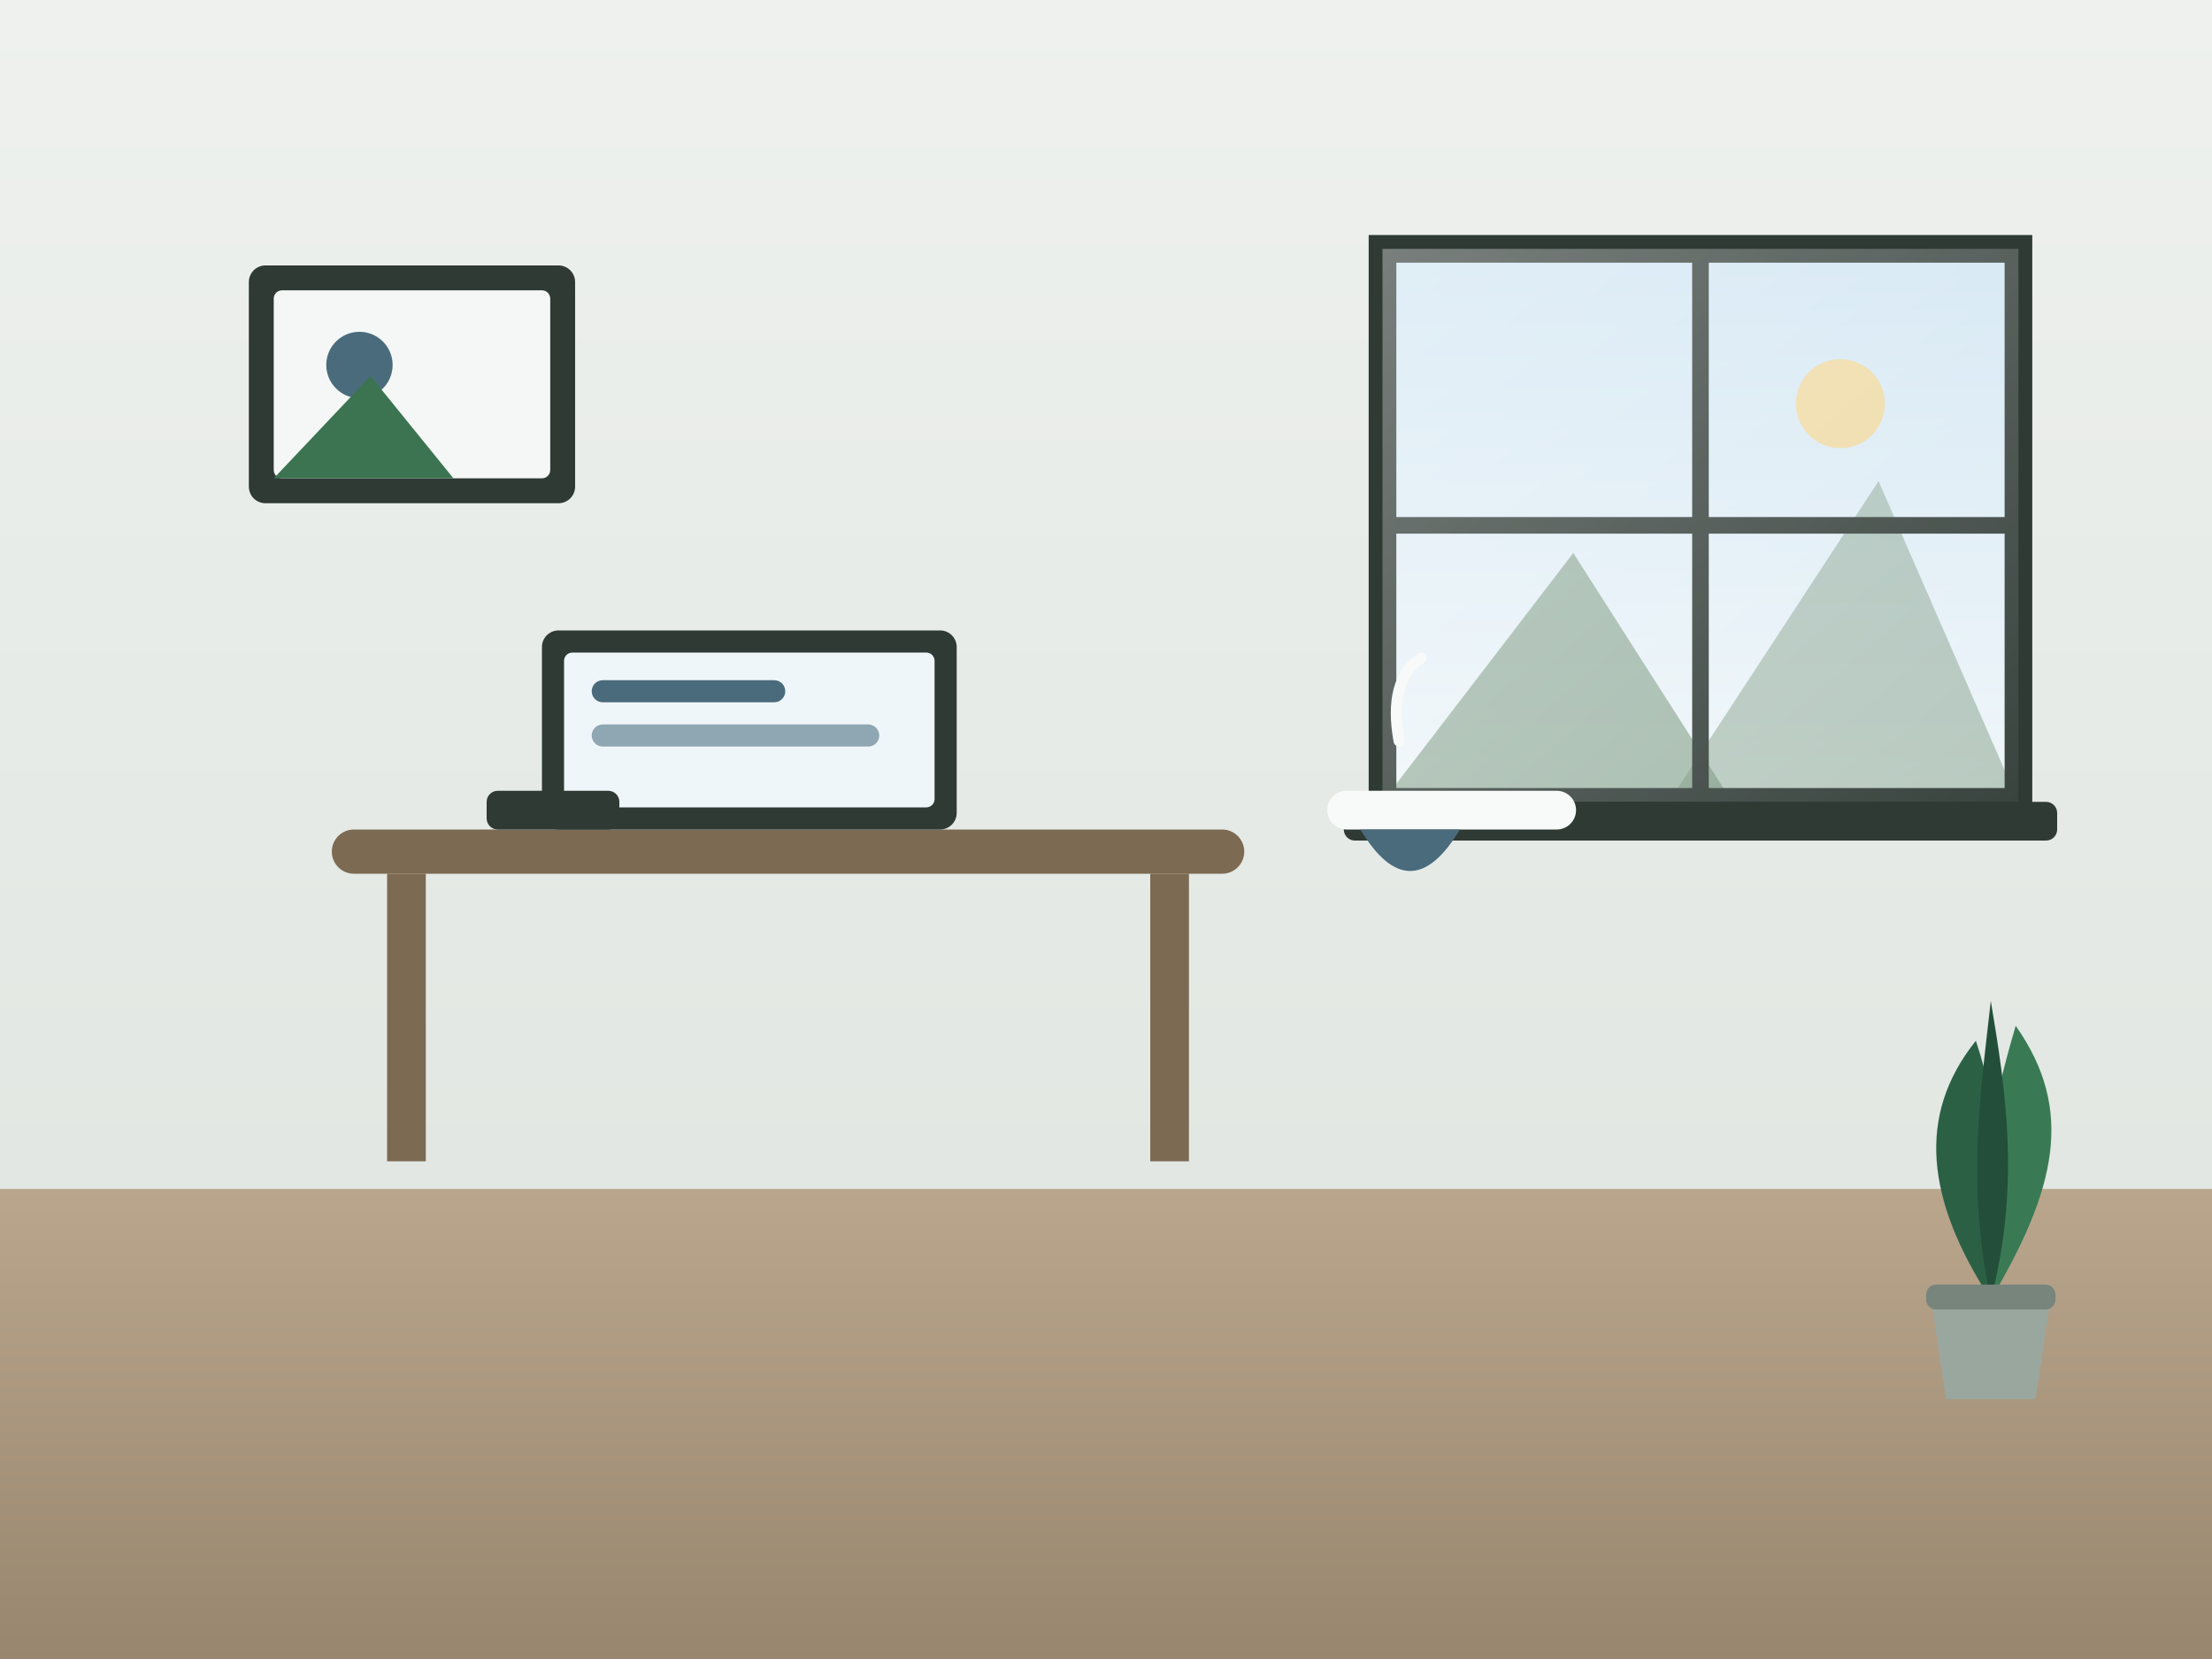
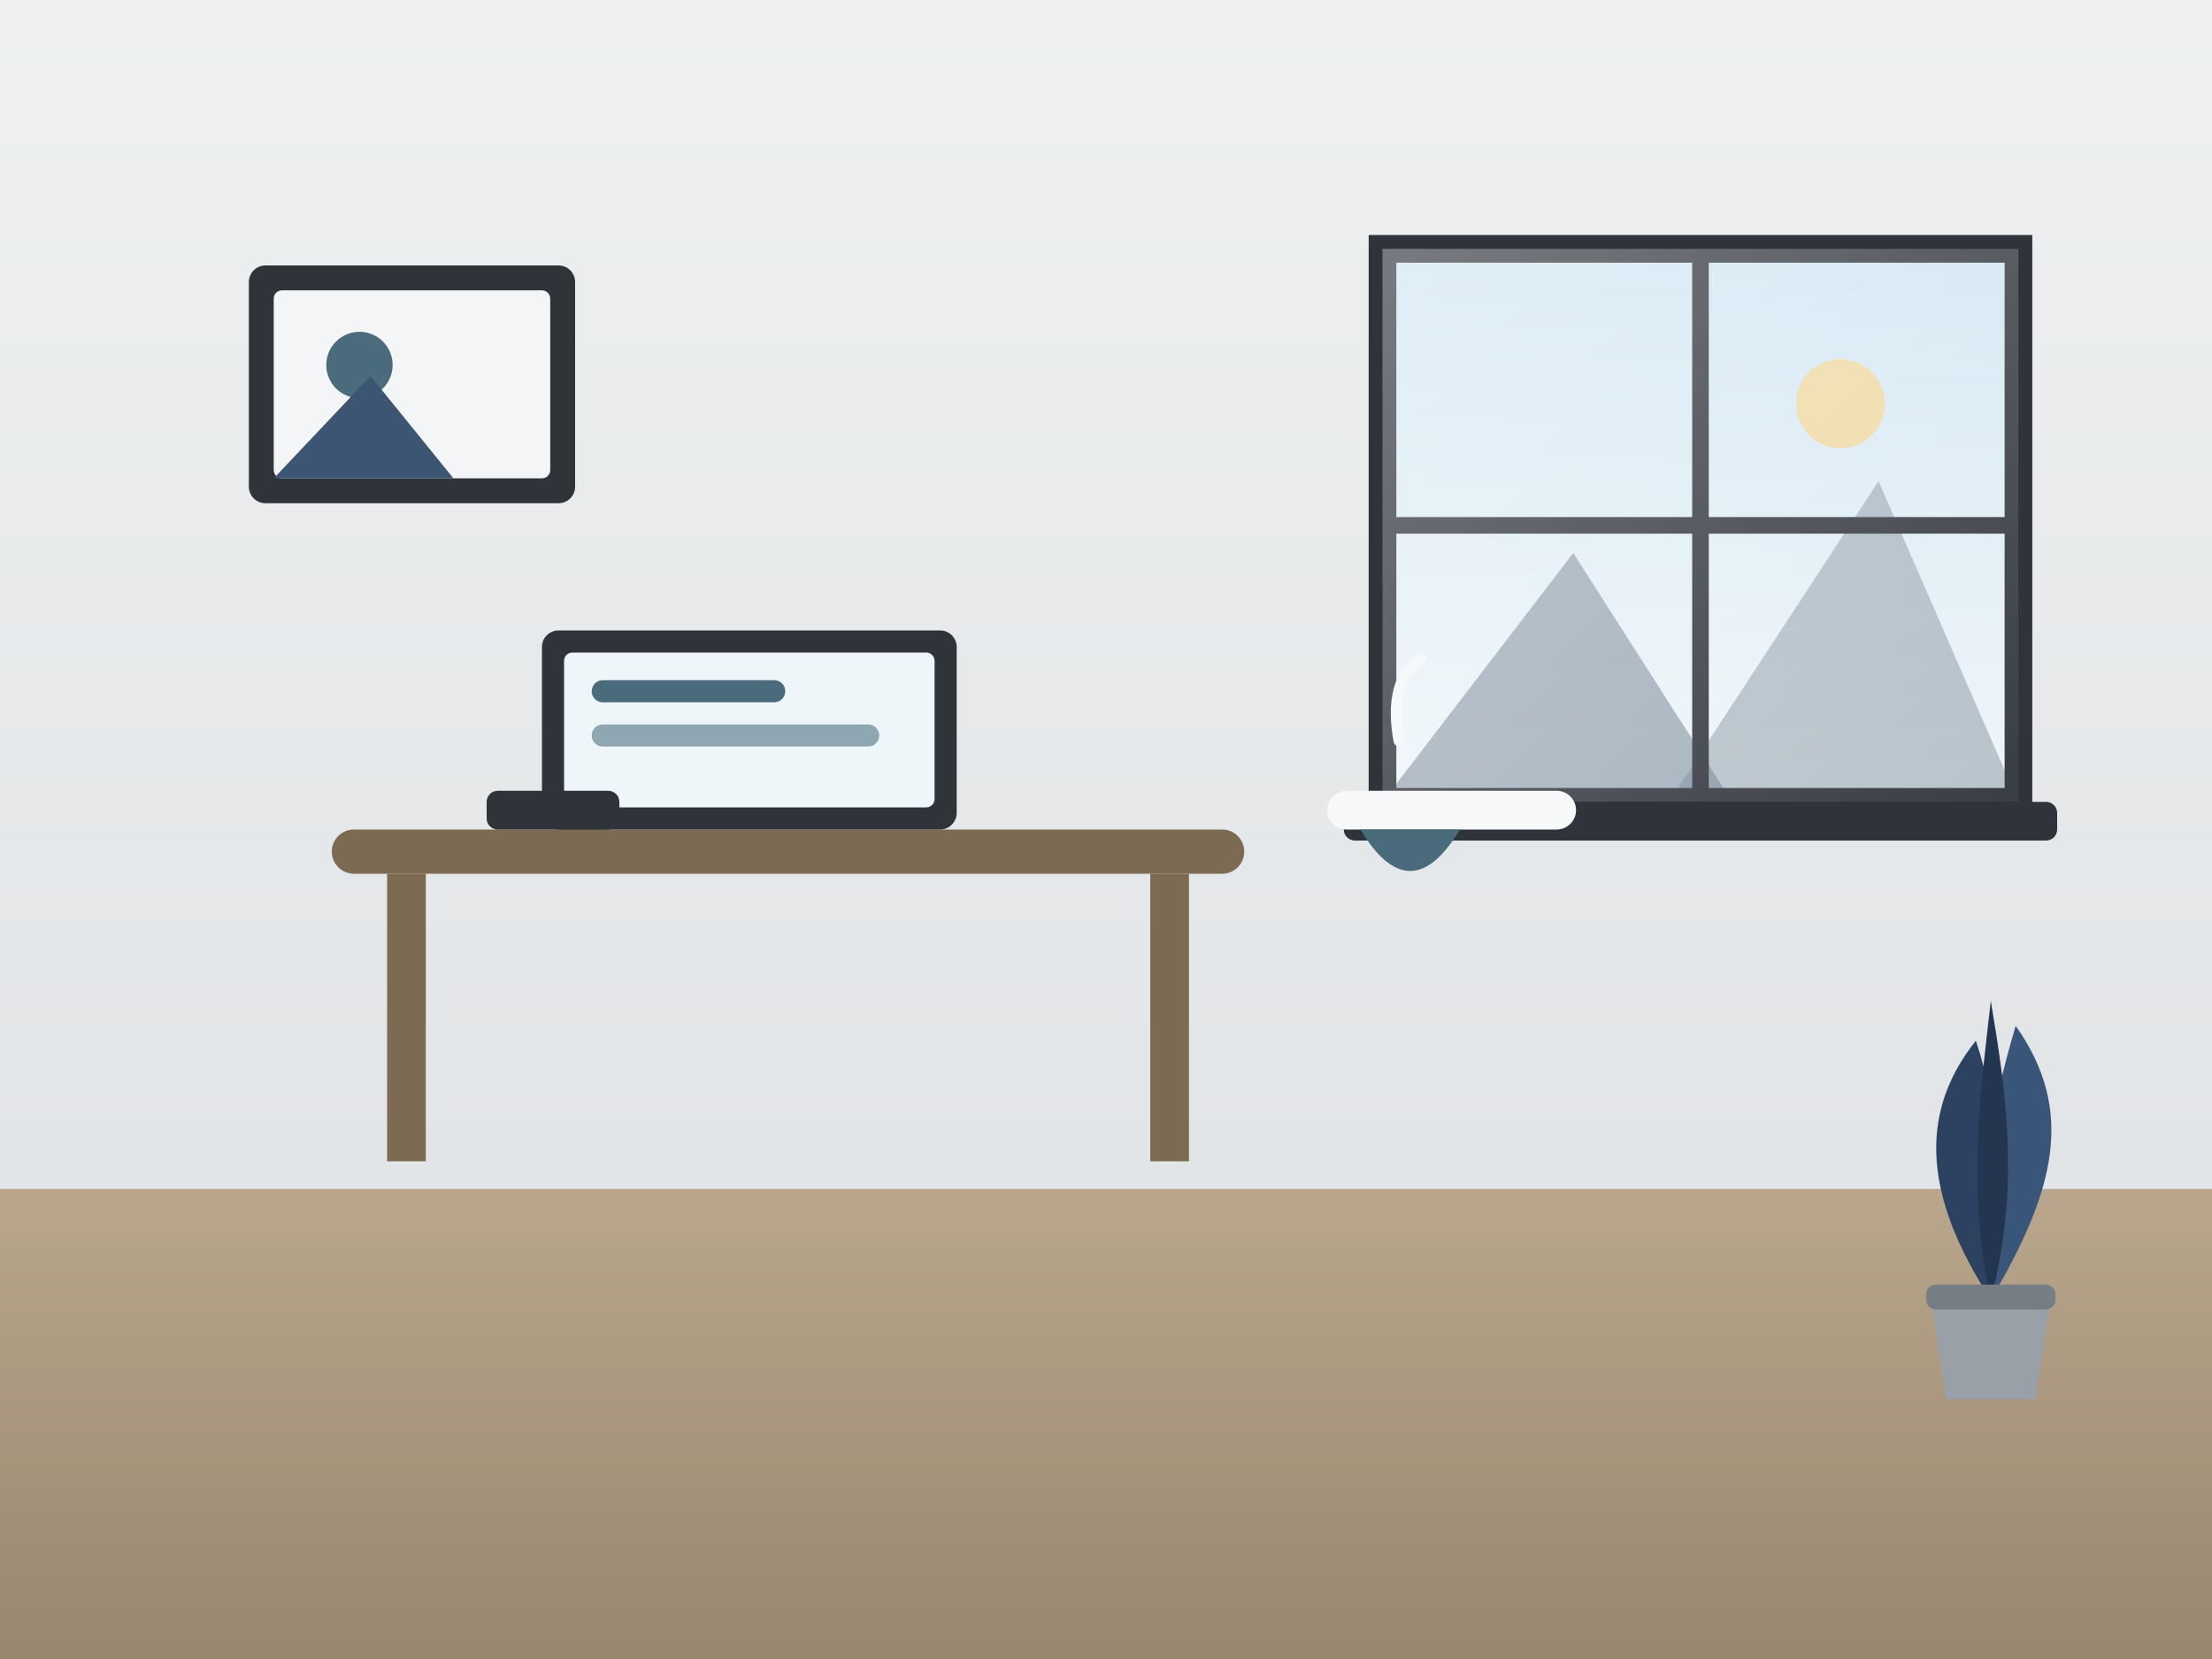
<svg xmlns="http://www.w3.org/2000/svg" viewBox="0 0 800 600" width="800" height="600" role="img">
  <defs>
    <linearGradient id="wall" x1="0" y1="0" x2="0" y2="1">
-       <stop offset="0" stop-color="#eef1ee" />
-       <stop offset="1" stop-color="#dde3de" />
+       <stop offset="0" stop-color="#eef0f1" />
+       <stop offset="1" stop-color="#dde0e3" />
    </linearGradient>
    <linearGradient id="floor" x1="0" y1="0" x2="0" y2="1">
      <stop offset="0" stop-color="#b9a68d" />
      <stop offset="1" stop-color="#99866e" />
    </linearGradient>
    <linearGradient id="sky" x1="0" y1="0" x2="0" y2="1">
      <stop offset="0" stop-color="#cfe4f2" />
      <stop offset="1" stop-color="#eff6f9" />
    </linearGradient>
    <linearGradient id="glow" x1="0" y1="0" x2="0" y2="1">
-       <stop offset="0" stop-color="#d8e6df" stop-opacity="0.5" />
-       <stop offset="1" stop-color="#d8e6df" stop-opacity="0" />
+       <stop offset="0" stop-color="#d8dee6" stop-opacity="0.5" />
+       <stop offset="1" stop-color="#d8dee6" stop-opacity="0" />
    </linearGradient>
    <linearGradient id="glass" x1="0" y1="0" x2="1" y2="1">
      <stop offset="0" stop-color="#ffffff" stop-opacity="0.35" />
      <stop offset="1" stop-color="#ffffff" stop-opacity="0.05" />
    </linearGradient>
  </defs>
  <rect width="800" height="600" fill="url(#wall)" />
  <rect y="430" width="800" height="170" fill="url(#floor)" />
  <g>
    <rect x="500" y="90" width="230" height="200" fill="url(#sky)" />
    <circle cx="665.6" cy="146" r="16.1" fill="#f2d694" opacity="0.85" />
-     <path d="M500 290 L569 200 L626.5 290 Z" fill="#6f8f74" opacity="0.6" />
-     <path d="M603.5 290 L679.4 174 L730 290 Z" fill="#6f8f74" opacity="0.45" />
-     <rect x="612" y="90" width="6" height="200" fill="#2f3a35" />
-     <rect x="500" y="187" width="230" height="6" fill="#2f3a35" />
-     <rect x="500" y="90" width="230" height="200" fill="none" stroke="#2f3a35" stroke-width="10" />
+     <path d="M500 290 L569 200 L626.5 290 Z" fill="#6f7f8f" opacity="0.6" />
+     <path d="M603.5 290 L679.4 174 L730 290 Z" fill="#6f7f8f" opacity="0.45" />
+     <rect x="612" y="90" width="6" height="200" fill="#2f333a" />
+     <rect x="500" y="187" width="230" height="6" fill="#2f333a" />
+     <rect x="500" y="90" width="230" height="200" fill="none" stroke="#2f333a" stroke-width="10" />
    <rect x="500" y="90" width="230" height="200" fill="url(#glass)" />
-     <rect x="486" y="290" width="258" height="14" rx="4" fill="#2f3a35" />
+     <rect x="486" y="290" width="258" height="14" rx="4" fill="#2f333a" />
  </g>
  <g>
    <rect x="120" y="300" width="330" height="16" rx="8" fill="#7d6a53" />
    <rect x="140" y="316" width="14" height="104" fill="#7d6a53" />
    <rect x="416" y="316" width="14" height="104" fill="#7d6a53" />
-     <rect x="196" y="228" width="150" height="72" rx="6" fill="#2f3a35" />
+     <rect x="196" y="228" width="150" height="72" rx="6" fill="#2f333a" />
    <rect x="204" y="236" width="134" height="56" rx="3" fill="#eff6f9" />
    <rect x="214" y="246" width="70" height="8" rx="4" fill="#4a6b7c" />
    <rect x="214" y="262" width="104" height="8" rx="4" fill="#8fa7b3" />
-     <rect x="176" y="286" width="48" height="14" rx="4" fill="#2f3a35" />
+     <rect x="176" y="286" width="48" height="14" rx="4" fill="#2f333a" />
  </g>
  <g>
-     <rect x="480" y="286" width="90" height="14" rx="7" fill="#f7faf8" />
+     <rect x="480" y="286" width="90" height="14" rx="7" fill="#f7f8fa" />
    <path d="M492 300 q18 30 36 0 Z" fill="#4a6b7c" />
-     <path d="M506 268 q-4 -22 8 -30" stroke="#f7faf8" stroke-width="4" fill="none" stroke-linecap="round" />
+     <path d="M506 268 q-4 -22 8 -30" stroke="#f7f8fa" stroke-width="4" fill="none" stroke-linecap="round" />
  </g>
  <g>
-     <rect x="90" y="96" width="118" height="86" rx="6" fill="#2f3a35" />
-     <rect x="99" y="105" width="100" height="68" rx="3" fill="#f4f7f5" />
+     <rect x="90" y="96" width="118" height="86" rx="6" fill="#2f333a" />
+     <rect x="99" y="105" width="100" height="68" rx="3" fill="#f4f5f7" />
    <circle cx="130" cy="132" r="12" fill="#4a6b7c" />
-     <path d="M99 173 L134 136 L164 173 Z" fill="#3c7350" />
+     <path d="M99 173 L134 136 L164 173 Z" fill="#3c5573" />
  </g>
  <g transform="translate(720 470) scale(0.9)">
-     <path d="M0 0 C -26 -40 -30 -74 -6 -104 C 4 -74 8 -36 0 0 Z" fill="#2c6045" />
-     <path d="M0 0 C 26 -44 34 -76 10 -110 C 0 -76 -8 -38 0 0 Z" fill="#397a54" />
-     <path d="M0 0 C -10 -46 -4 -84 0 -120 C 6 -84 12 -46 0 0 Z" fill="#234f3a" />
-     <path d="M-24 0 h48 l-6 40 h-36 Z" fill="#9aa79f" />
-     <rect x="-26" y="-6" width="52" height="10" rx="4" fill="#77857d" />
+     <path d="M0 0 C -26 -40 -30 -74 -6 -104 C 4 -74 8 -36 0 0 Z" fill="#2c4260" />
+     <path d="M0 0 C 26 -44 34 -76 10 -110 C 0 -76 -8 -38 0 0 Z" fill="#39557a" />
+     <path d="M0 0 C -10 -46 -4 -84 0 -120 C 6 -84 12 -46 0 0 Z" fill="#23354f" />
+     <path d="M-24 0 h48 l-6 40 h-36 Z" fill="#9aa0a7" />
+     <rect x="-26" y="-6" width="52" height="10" rx="4" fill="#777d85" />
  </g>
  <rect x="0" y="0" width="800" height="600" fill="none" />
</svg>
